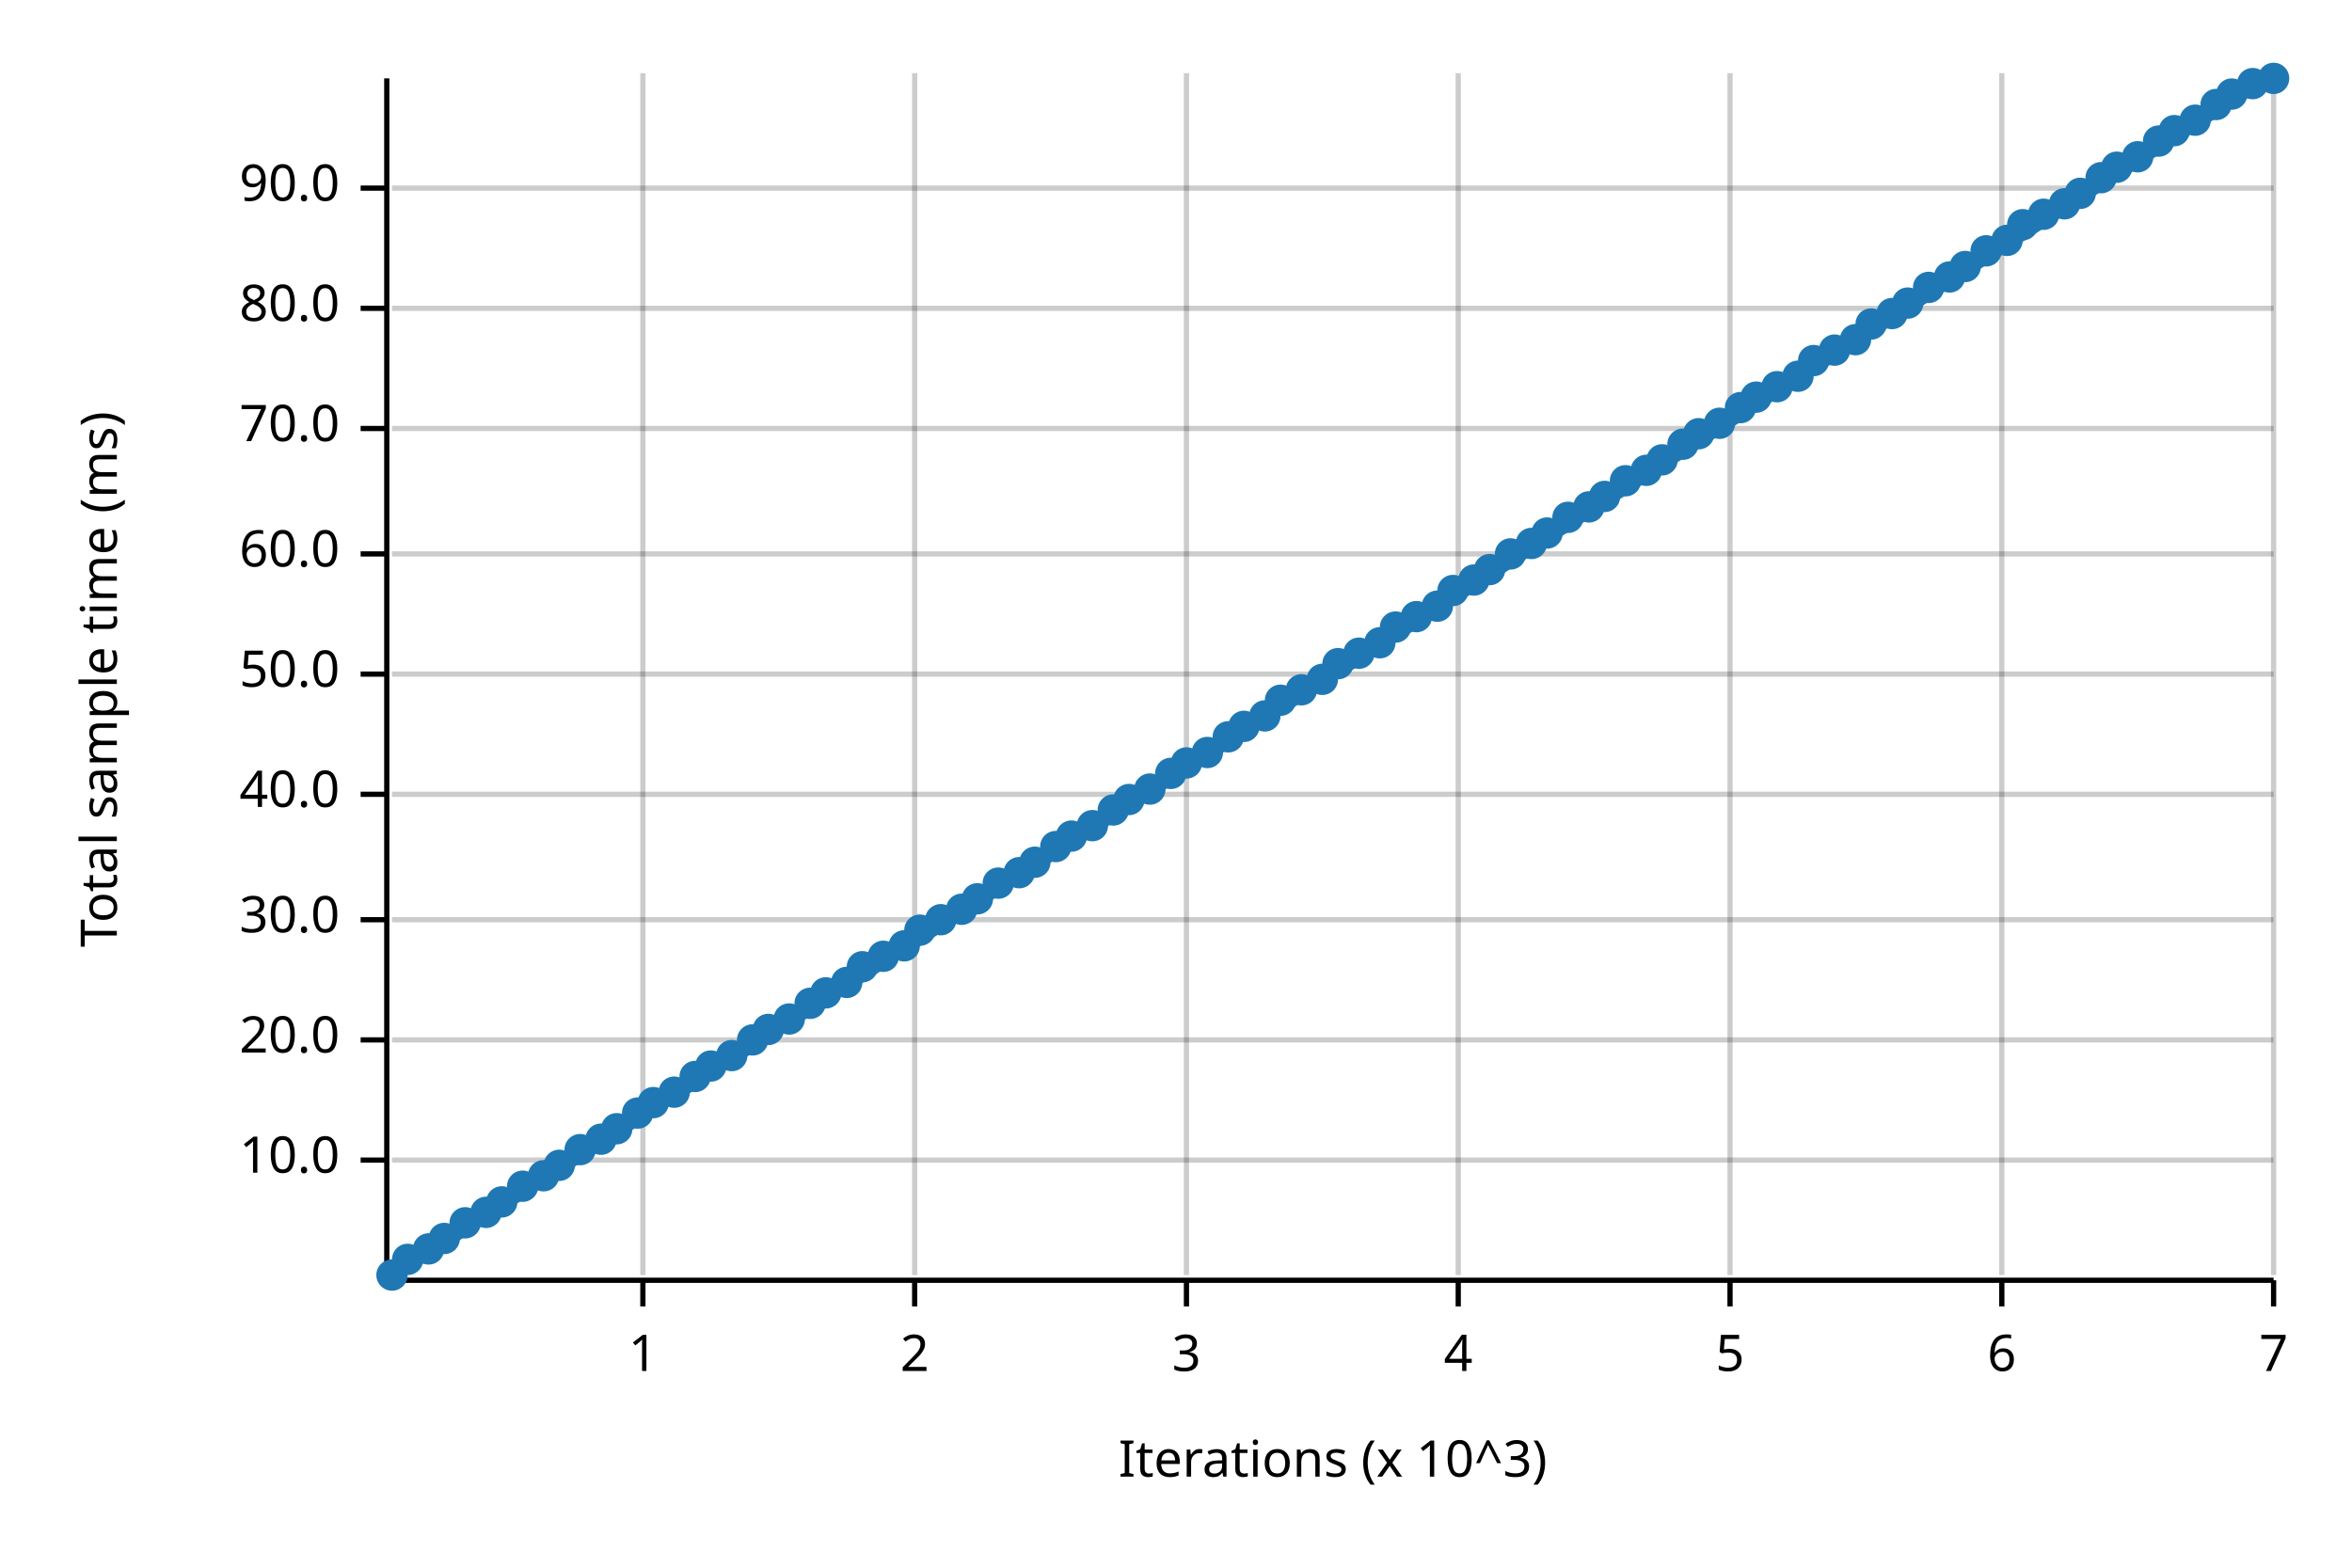
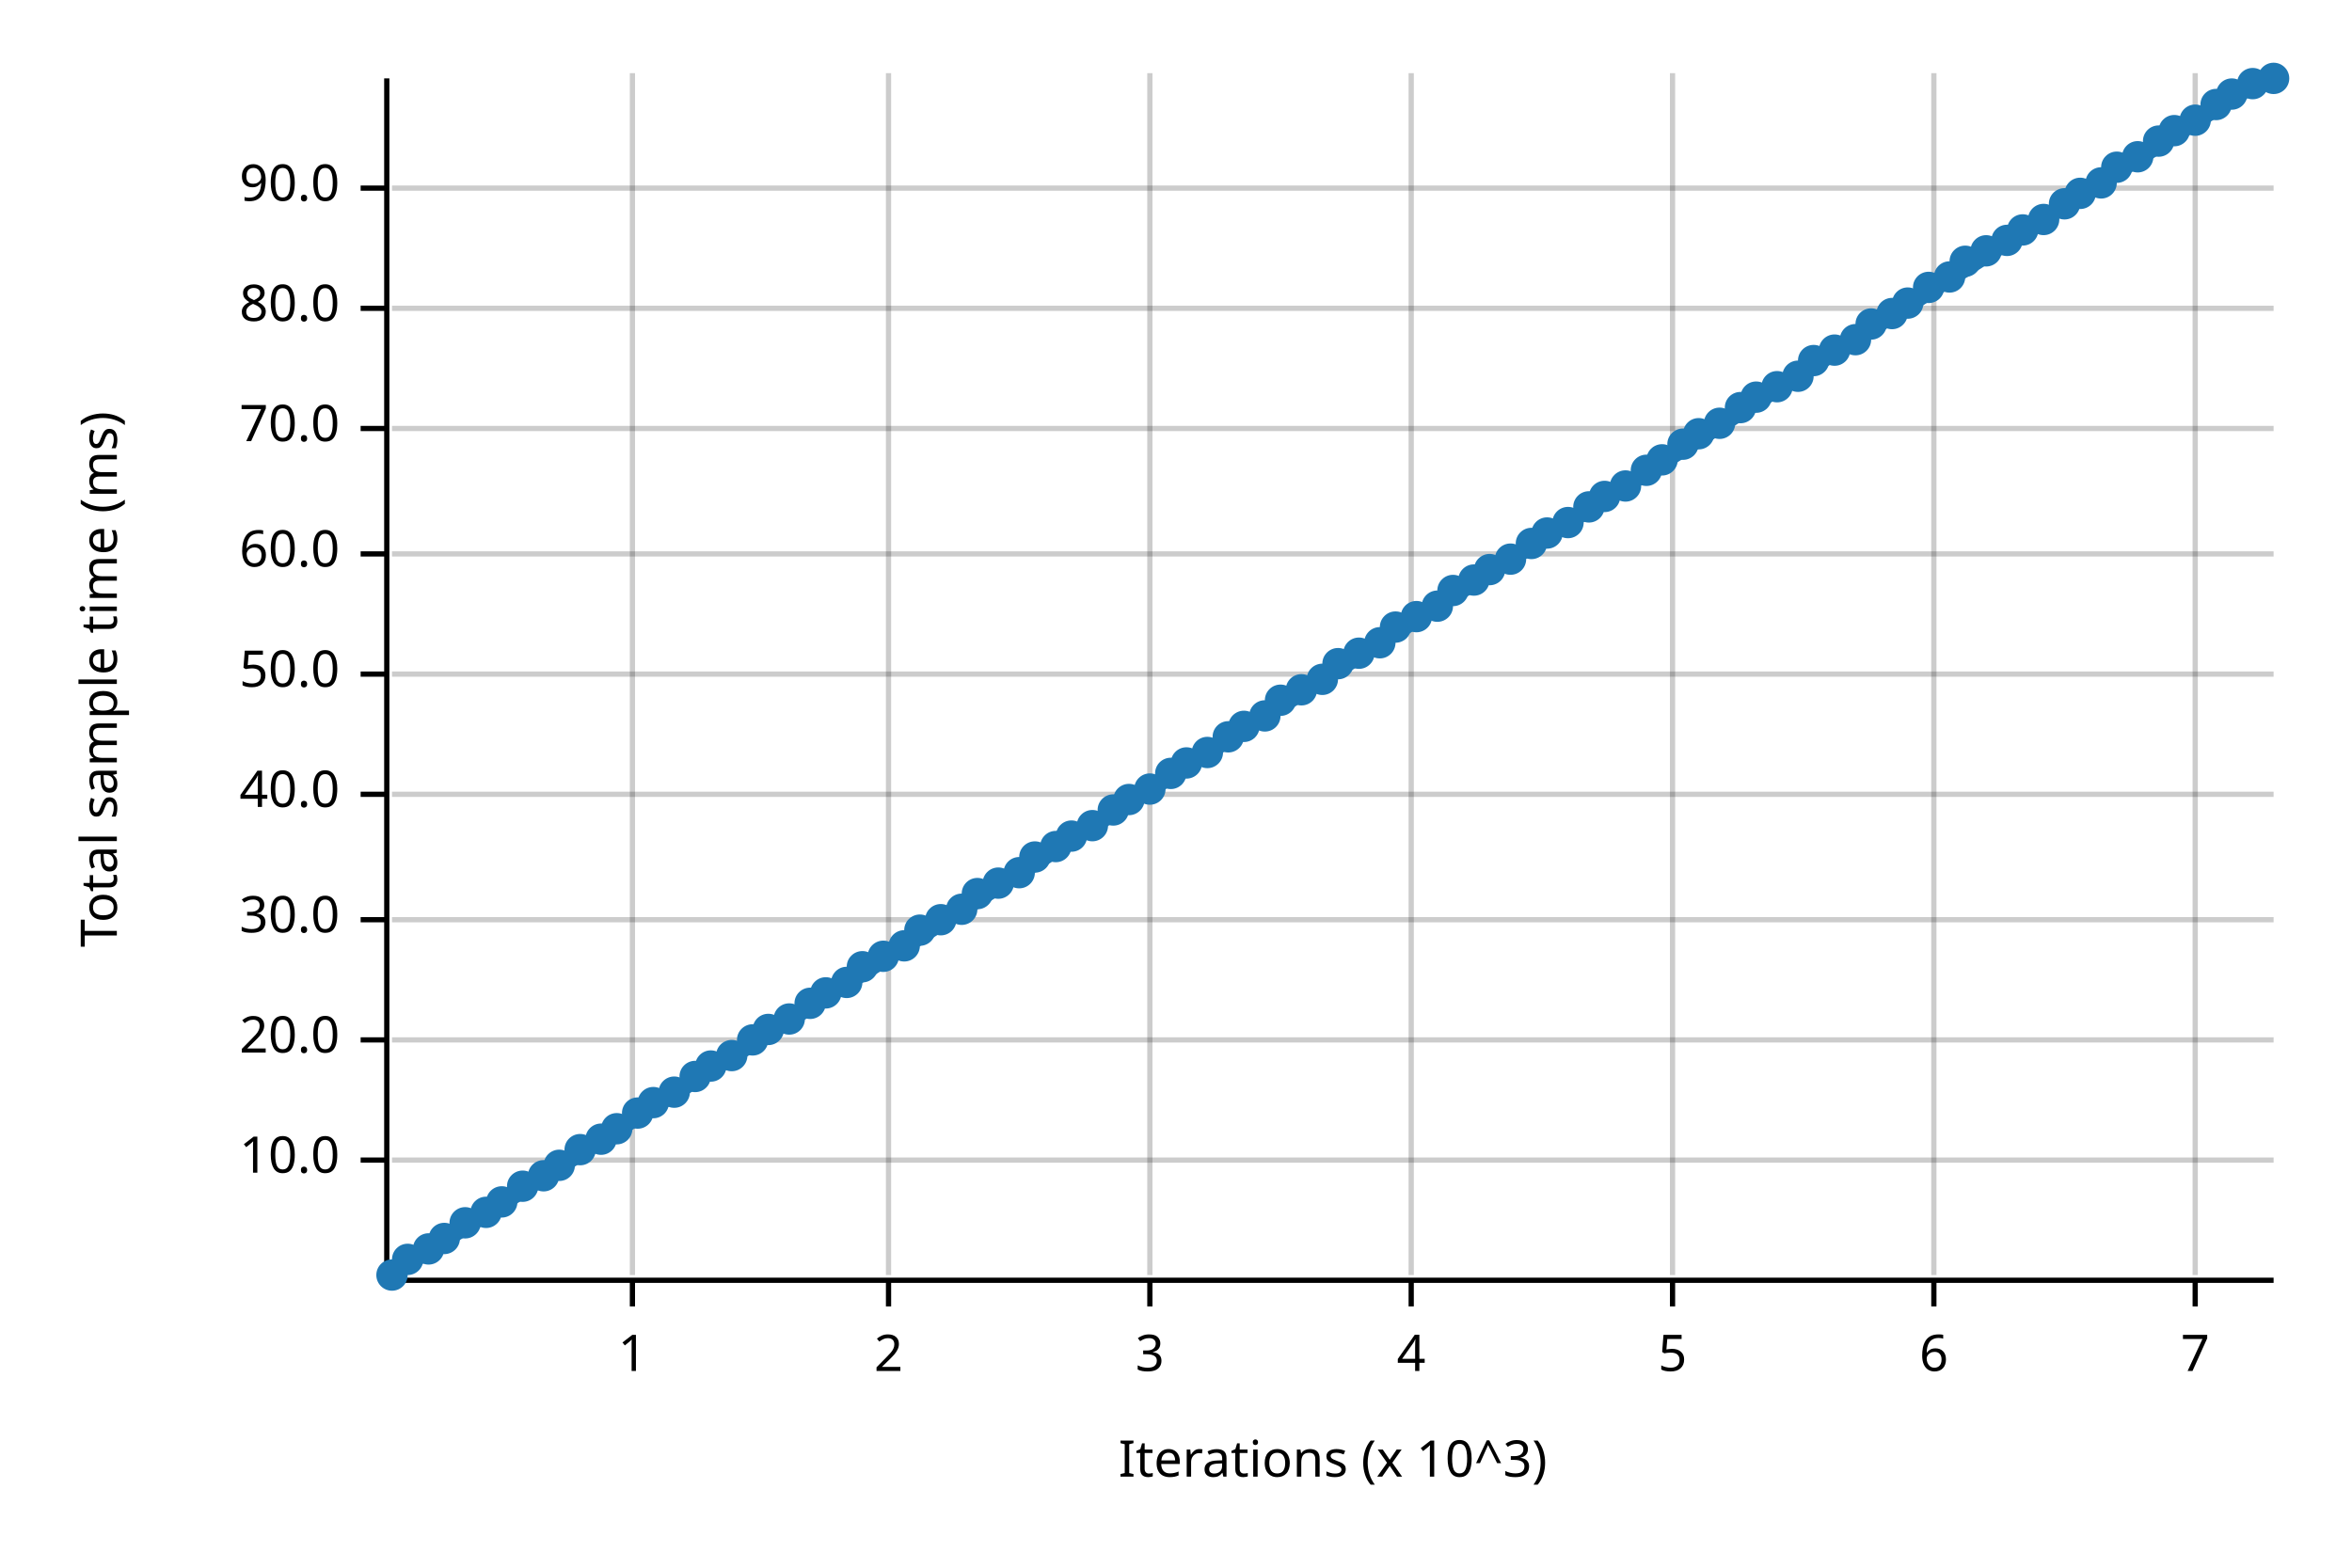
<svg xmlns="http://www.w3.org/2000/svg" width="450" height="300" viewBox="0 0 450 300">
  <text x="15" y="130" dy="0.76em" text-anchor="middle" font-family="sans-serif" font-size="9.677" opacity="1" fill="#000000" transform="rotate(270, 15, 130)">
Total sample time (ms)
</text>
  <text x="255" y="285" dy="-0.5ex" text-anchor="middle" font-family="sans-serif" font-size="9.677" opacity="1" fill="#000000">
Iterations (x 10^3)
</text>
-   <line opacity="0.2" stroke="#000000" stroke-width="1" x1="123" y1="244" x2="123" y2="14" />
-   <line opacity="0.2" stroke="#000000" stroke-width="1" x1="175" y1="244" x2="175" y2="14" />
-   <line opacity="0.2" stroke="#000000" stroke-width="1" x1="227" y1="244" x2="227" y2="14" />
-   <line opacity="0.2" stroke="#000000" stroke-width="1" x1="279" y1="244" x2="279" y2="14" />
-   <line opacity="0.2" stroke="#000000" stroke-width="1" x1="331" y1="244" x2="331" y2="14" />
-   <line opacity="0.2" stroke="#000000" stroke-width="1" x1="383" y1="244" x2="383" y2="14" />
-   <line opacity="0.2" stroke="#000000" stroke-width="1" x1="435" y1="244" x2="435" y2="14" />
+   <line opacity="0.2" stroke="#000000" stroke-width="1" x1="121" y1="244" x2="121" y2="14" />
+   <line opacity="0.2" stroke="#000000" stroke-width="1" x1="170" y1="244" x2="170" y2="14" />
+   <line opacity="0.2" stroke="#000000" stroke-width="1" x1="220" y1="244" x2="220" y2="14" />
+   <line opacity="0.2" stroke="#000000" stroke-width="1" x1="270" y1="244" x2="270" y2="14" />
+   <line opacity="0.2" stroke="#000000" stroke-width="1" x1="320" y1="244" x2="320" y2="14" />
+   <line opacity="0.2" stroke="#000000" stroke-width="1" x1="370" y1="244" x2="370" y2="14" />
+   <line opacity="0.2" stroke="#000000" stroke-width="1" x1="420" y1="244" x2="420" y2="14" />
  <line opacity="0.2" stroke="#000000" stroke-width="1" x1="75" y1="222" x2="435" y2="222" />
  <line opacity="0.2" stroke="#000000" stroke-width="1" x1="75" y1="199" x2="435" y2="199" />
  <line opacity="0.2" stroke="#000000" stroke-width="1" x1="75" y1="176" x2="435" y2="176" />
  <line opacity="0.2" stroke="#000000" stroke-width="1" x1="75" y1="152" x2="435" y2="152" />
  <line opacity="0.2" stroke="#000000" stroke-width="1" x1="75" y1="129" x2="435" y2="129" />
  <line opacity="0.2" stroke="#000000" stroke-width="1" x1="75" y1="106" x2="435" y2="106" />
  <line opacity="0.2" stroke="#000000" stroke-width="1" x1="75" y1="82" x2="435" y2="82" />
  <line opacity="0.2" stroke="#000000" stroke-width="1" x1="75" y1="59" x2="435" y2="59" />
  <line opacity="0.2" stroke="#000000" stroke-width="1" x1="75" y1="36" x2="435" y2="36" />
  <polyline fill="none" opacity="1" stroke="#000000" stroke-width="1" points="74,15 74,245 " />
  <text x="65" y="222" dy="0.5ex" text-anchor="end" font-family="sans-serif" font-size="9.677" opacity="1" fill="#000000">
10.0
</text>
  <polyline fill="none" opacity="1" stroke="#000000" stroke-width="1" points="69,222 74,222 " />
  <text x="65" y="199" dy="0.5ex" text-anchor="end" font-family="sans-serif" font-size="9.677" opacity="1" fill="#000000">
20.0
</text>
  <polyline fill="none" opacity="1" stroke="#000000" stroke-width="1" points="69,199 74,199 " />
  <text x="65" y="176" dy="0.5ex" text-anchor="end" font-family="sans-serif" font-size="9.677" opacity="1" fill="#000000">
30.0
</text>
  <polyline fill="none" opacity="1" stroke="#000000" stroke-width="1" points="69,176 74,176 " />
  <text x="65" y="152" dy="0.5ex" text-anchor="end" font-family="sans-serif" font-size="9.677" opacity="1" fill="#000000">
40.0
</text>
  <polyline fill="none" opacity="1" stroke="#000000" stroke-width="1" points="69,152 74,152 " />
  <text x="65" y="129" dy="0.5ex" text-anchor="end" font-family="sans-serif" font-size="9.677" opacity="1" fill="#000000">
50.0
</text>
  <polyline fill="none" opacity="1" stroke="#000000" stroke-width="1" points="69,129 74,129 " />
  <text x="65" y="106" dy="0.5ex" text-anchor="end" font-family="sans-serif" font-size="9.677" opacity="1" fill="#000000">
60.0
</text>
  <polyline fill="none" opacity="1" stroke="#000000" stroke-width="1" points="69,106 74,106 " />
  <text x="65" y="82" dy="0.5ex" text-anchor="end" font-family="sans-serif" font-size="9.677" opacity="1" fill="#000000">
70.0
</text>
  <polyline fill="none" opacity="1" stroke="#000000" stroke-width="1" points="69,82 74,82 " />
  <text x="65" y="59" dy="0.5ex" text-anchor="end" font-family="sans-serif" font-size="9.677" opacity="1" fill="#000000">
80.0
</text>
  <polyline fill="none" opacity="1" stroke="#000000" stroke-width="1" points="69,59 74,59 " />
  <text x="65" y="36" dy="0.5ex" text-anchor="end" font-family="sans-serif" font-size="9.677" opacity="1" fill="#000000">
90.0
</text>
  <polyline fill="none" opacity="1" stroke="#000000" stroke-width="1" points="69,36 74,36 " />
  <polyline fill="none" opacity="1" stroke="#000000" stroke-width="1" points="75,245 435,245 " />
-   <text x="123" y="255" dy="0.76em" text-anchor="middle" font-family="sans-serif" font-size="9.677" opacity="1" fill="#000000">
+   <text x="121" y="255" dy="0.76em" text-anchor="middle" font-family="sans-serif" font-size="9.677" opacity="1" fill="#000000">
1
</text>
-   <polyline fill="none" opacity="1" stroke="#000000" stroke-width="1" points="123,245 123,250 " />
-   <text x="175" y="255" dy="0.76em" text-anchor="middle" font-family="sans-serif" font-size="9.677" opacity="1" fill="#000000">
+   <polyline fill="none" opacity="1" stroke="#000000" stroke-width="1" points="121,245 121,250 " />
+   <text x="170" y="255" dy="0.76em" text-anchor="middle" font-family="sans-serif" font-size="9.677" opacity="1" fill="#000000">
2
</text>
-   <polyline fill="none" opacity="1" stroke="#000000" stroke-width="1" points="175,245 175,250 " />
-   <text x="227" y="255" dy="0.76em" text-anchor="middle" font-family="sans-serif" font-size="9.677" opacity="1" fill="#000000">
+   <polyline fill="none" opacity="1" stroke="#000000" stroke-width="1" points="170,245 170,250 " />
+   <text x="220" y="255" dy="0.76em" text-anchor="middle" font-family="sans-serif" font-size="9.677" opacity="1" fill="#000000">
3
</text>
-   <polyline fill="none" opacity="1" stroke="#000000" stroke-width="1" points="227,245 227,250 " />
-   <text x="279" y="255" dy="0.76em" text-anchor="middle" font-family="sans-serif" font-size="9.677" opacity="1" fill="#000000">
+   <polyline fill="none" opacity="1" stroke="#000000" stroke-width="1" points="220,245 220,250 " />
+   <text x="270" y="255" dy="0.76em" text-anchor="middle" font-family="sans-serif" font-size="9.677" opacity="1" fill="#000000">
4
</text>
-   <polyline fill="none" opacity="1" stroke="#000000" stroke-width="1" points="279,245 279,250 " />
-   <text x="331" y="255" dy="0.76em" text-anchor="middle" font-family="sans-serif" font-size="9.677" opacity="1" fill="#000000">
+   <polyline fill="none" opacity="1" stroke="#000000" stroke-width="1" points="270,245 270,250 " />
+   <text x="320" y="255" dy="0.76em" text-anchor="middle" font-family="sans-serif" font-size="9.677" opacity="1" fill="#000000">
5
</text>
-   <polyline fill="none" opacity="1" stroke="#000000" stroke-width="1" points="331,245 331,250 " />
-   <text x="383" y="255" dy="0.76em" text-anchor="middle" font-family="sans-serif" font-size="9.677" opacity="1" fill="#000000">
+   <polyline fill="none" opacity="1" stroke="#000000" stroke-width="1" points="320,245 320,250 " />
+   <text x="370" y="255" dy="0.76em" text-anchor="middle" font-family="sans-serif" font-size="9.677" opacity="1" fill="#000000">
6
</text>
-   <polyline fill="none" opacity="1" stroke="#000000" stroke-width="1" points="383,245 383,250 " />
-   <text x="435" y="255" dy="0.76em" text-anchor="middle" font-family="sans-serif" font-size="9.677" opacity="1" fill="#000000">
+   <polyline fill="none" opacity="1" stroke="#000000" stroke-width="1" points="370,245 370,250 " />
+   <text x="420" y="255" dy="0.76em" text-anchor="middle" font-family="sans-serif" font-size="9.677" opacity="1" fill="#000000">
7
</text>
-   <polyline fill="none" opacity="1" stroke="#000000" stroke-width="1" points="435,245 435,250 " />
+   <polyline fill="none" opacity="1" stroke="#000000" stroke-width="1" points="420,245 420,250 " />
  <circle cx="75" cy="244" r="3" opacity="1" fill="#1F78B4" stroke="none" stroke-width="1" />
  <circle cx="78" cy="241" r="3" opacity="1" fill="#1F78B4" stroke="none" stroke-width="1" />
  <circle cx="82" cy="239" r="3" opacity="1" fill="#1F78B4" stroke="none" stroke-width="1" />
  <circle cx="85" cy="237" r="3" opacity="1" fill="#1F78B4" stroke="none" stroke-width="1" />
  <circle cx="89" cy="234" r="3" opacity="1" fill="#1F78B4" stroke="none" stroke-width="1" />
  <circle cx="93" cy="232" r="3" opacity="1" fill="#1F78B4" stroke="none" stroke-width="1" />
  <circle cx="96" cy="230" r="3" opacity="1" fill="#1F78B4" stroke="none" stroke-width="1" />
  <circle cx="100" cy="227" r="3" opacity="1" fill="#1F78B4" stroke="none" stroke-width="1" />
  <circle cx="104" cy="225" r="3" opacity="1" fill="#1F78B4" stroke="none" stroke-width="1" />
  <circle cx="107" cy="223" r="3" opacity="1" fill="#1F78B4" stroke="none" stroke-width="1" />
  <circle cx="111" cy="220" r="3" opacity="1" fill="#1F78B4" stroke="none" stroke-width="1" />
  <circle cx="115" cy="218" r="3" opacity="1" fill="#1F78B4" stroke="none" stroke-width="1" />
  <circle cx="118" cy="216" r="3" opacity="1" fill="#1F78B4" stroke="none" stroke-width="1" />
  <circle cx="122" cy="213" r="3" opacity="1" fill="#1F78B4" stroke="none" stroke-width="1" />
  <circle cx="125" cy="211" r="3" opacity="1" fill="#1F78B4" stroke="none" stroke-width="1" />
  <circle cx="129" cy="209" r="3" opacity="1" fill="#1F78B4" stroke="none" stroke-width="1" />
  <circle cx="133" cy="206" r="3" opacity="1" fill="#1F78B4" stroke="none" stroke-width="1" />
  <circle cx="136" cy="204" r="3" opacity="1" fill="#1F78B4" stroke="none" stroke-width="1" />
  <circle cx="140" cy="202" r="3" opacity="1" fill="#1F78B4" stroke="none" stroke-width="1" />
  <circle cx="144" cy="199" r="3" opacity="1" fill="#1F78B4" stroke="none" stroke-width="1" />
  <circle cx="147" cy="197" r="3" opacity="1" fill="#1F78B4" stroke="none" stroke-width="1" />
  <circle cx="151" cy="195" r="3" opacity="1" fill="#1F78B4" stroke="none" stroke-width="1" />
  <circle cx="155" cy="192" r="3" opacity="1" fill="#1F78B4" stroke="none" stroke-width="1" />
  <circle cx="158" cy="190" r="3" opacity="1" fill="#1F78B4" stroke="none" stroke-width="1" />
  <circle cx="162" cy="188" r="3" opacity="1" fill="#1F78B4" stroke="none" stroke-width="1" />
  <circle cx="165" cy="185" r="3" opacity="1" fill="#1F78B4" stroke="none" stroke-width="1" />
  <circle cx="169" cy="183" r="3" opacity="1" fill="#1F78B4" stroke="none" stroke-width="1" />
  <circle cx="173" cy="181" r="3" opacity="1" fill="#1F78B4" stroke="none" stroke-width="1" />
  <circle cx="176" cy="178" r="3" opacity="1" fill="#1F78B4" stroke="none" stroke-width="1" />
  <circle cx="180" cy="176" r="3" opacity="1" fill="#1F78B4" stroke="none" stroke-width="1" />
  <circle cx="184" cy="174" r="3" opacity="1" fill="#1F78B4" stroke="none" stroke-width="1" />
-   <circle cx="187" cy="172" r="3" opacity="1" fill="#1F78B4" stroke="none" stroke-width="1" />
+   <circle cx="187" cy="171" r="3" opacity="1" fill="#1F78B4" stroke="none" stroke-width="1" />
  <circle cx="191" cy="169" r="3" opacity="1" fill="#1F78B4" stroke="none" stroke-width="1" />
  <circle cx="195" cy="167" r="3" opacity="1" fill="#1F78B4" stroke="none" stroke-width="1" />
-   <circle cx="198" cy="165" r="3" opacity="1" fill="#1F78B4" stroke="none" stroke-width="1" />
+   <circle cx="198" cy="164" r="3" opacity="1" fill="#1F78B4" stroke="none" stroke-width="1" />
  <circle cx="202" cy="162" r="3" opacity="1" fill="#1F78B4" stroke="none" stroke-width="1" />
  <circle cx="205" cy="160" r="3" opacity="1" fill="#1F78B4" stroke="none" stroke-width="1" />
  <circle cx="209" cy="158" r="3" opacity="1" fill="#1F78B4" stroke="none" stroke-width="1" />
  <circle cx="213" cy="155" r="3" opacity="1" fill="#1F78B4" stroke="none" stroke-width="1" />
  <circle cx="216" cy="153" r="3" opacity="1" fill="#1F78B4" stroke="none" stroke-width="1" />
  <circle cx="220" cy="151" r="3" opacity="1" fill="#1F78B4" stroke="none" stroke-width="1" />
  <circle cx="224" cy="148" r="3" opacity="1" fill="#1F78B4" stroke="none" stroke-width="1" />
  <circle cx="227" cy="146" r="3" opacity="1" fill="#1F78B4" stroke="none" stroke-width="1" />
  <circle cx="231" cy="144" r="3" opacity="1" fill="#1F78B4" stroke="none" stroke-width="1" />
  <circle cx="235" cy="141" r="3" opacity="1" fill="#1F78B4" stroke="none" stroke-width="1" />
  <circle cx="238" cy="139" r="3" opacity="1" fill="#1F78B4" stroke="none" stroke-width="1" />
  <circle cx="242" cy="137" r="3" opacity="1" fill="#1F78B4" stroke="none" stroke-width="1" />
  <circle cx="245" cy="134" r="3" opacity="1" fill="#1F78B4" stroke="none" stroke-width="1" />
  <circle cx="249" cy="132" r="3" opacity="1" fill="#1F78B4" stroke="none" stroke-width="1" />
  <circle cx="253" cy="130" r="3" opacity="1" fill="#1F78B4" stroke="none" stroke-width="1" />
  <circle cx="256" cy="127" r="3" opacity="1" fill="#1F78B4" stroke="none" stroke-width="1" />
  <circle cx="260" cy="125" r="3" opacity="1" fill="#1F78B4" stroke="none" stroke-width="1" />
  <circle cx="264" cy="123" r="3" opacity="1" fill="#1F78B4" stroke="none" stroke-width="1" />
  <circle cx="267" cy="120" r="3" opacity="1" fill="#1F78B4" stroke="none" stroke-width="1" />
  <circle cx="271" cy="118" r="3" opacity="1" fill="#1F78B4" stroke="none" stroke-width="1" />
  <circle cx="275" cy="116" r="3" opacity="1" fill="#1F78B4" stroke="none" stroke-width="1" />
  <circle cx="278" cy="113" r="3" opacity="1" fill="#1F78B4" stroke="none" stroke-width="1" />
  <circle cx="282" cy="111" r="3" opacity="1" fill="#1F78B4" stroke="none" stroke-width="1" />
  <circle cx="285" cy="109" r="3" opacity="1" fill="#1F78B4" stroke="none" stroke-width="1" />
-   <circle cx="289" cy="106" r="3" opacity="1" fill="#1F78B4" stroke="none" stroke-width="1" />
+   <circle cx="289" cy="107" r="3" opacity="1" fill="#1F78B4" stroke="none" stroke-width="1" />
  <circle cx="293" cy="104" r="3" opacity="1" fill="#1F78B4" stroke="none" stroke-width="1" />
  <circle cx="296" cy="102" r="3" opacity="1" fill="#1F78B4" stroke="none" stroke-width="1" />
-   <circle cx="300" cy="99" r="3" opacity="1" fill="#1F78B4" stroke="none" stroke-width="1" />
+   <circle cx="300" cy="100" r="3" opacity="1" fill="#1F78B4" stroke="none" stroke-width="1" />
  <circle cx="304" cy="97" r="3" opacity="1" fill="#1F78B4" stroke="none" stroke-width="1" />
  <circle cx="307" cy="95" r="3" opacity="1" fill="#1F78B4" stroke="none" stroke-width="1" />
-   <circle cx="311" cy="92" r="3" opacity="1" fill="#1F78B4" stroke="none" stroke-width="1" />
+   <circle cx="311" cy="93" r="3" opacity="1" fill="#1F78B4" stroke="none" stroke-width="1" />
  <circle cx="315" cy="90" r="3" opacity="1" fill="#1F78B4" stroke="none" stroke-width="1" />
  <circle cx="318" cy="88" r="3" opacity="1" fill="#1F78B4" stroke="none" stroke-width="1" />
  <circle cx="322" cy="85" r="3" opacity="1" fill="#1F78B4" stroke="none" stroke-width="1" />
  <circle cx="325" cy="83" r="3" opacity="1" fill="#1F78B4" stroke="none" stroke-width="1" />
  <circle cx="329" cy="81" r="3" opacity="1" fill="#1F78B4" stroke="none" stroke-width="1" />
  <circle cx="333" cy="78" r="3" opacity="1" fill="#1F78B4" stroke="none" stroke-width="1" />
  <circle cx="336" cy="76" r="3" opacity="1" fill="#1F78B4" stroke="none" stroke-width="1" />
  <circle cx="340" cy="74" r="3" opacity="1" fill="#1F78B4" stroke="none" stroke-width="1" />
  <circle cx="344" cy="72" r="3" opacity="1" fill="#1F78B4" stroke="none" stroke-width="1" />
  <circle cx="347" cy="69" r="3" opacity="1" fill="#1F78B4" stroke="none" stroke-width="1" />
  <circle cx="351" cy="67" r="3" opacity="1" fill="#1F78B4" stroke="none" stroke-width="1" />
  <circle cx="355" cy="65" r="3" opacity="1" fill="#1F78B4" stroke="none" stroke-width="1" />
  <circle cx="358" cy="62" r="3" opacity="1" fill="#1F78B4" stroke="none" stroke-width="1" />
  <circle cx="362" cy="60" r="3" opacity="1" fill="#1F78B4" stroke="none" stroke-width="1" />
  <circle cx="365" cy="58" r="3" opacity="1" fill="#1F78B4" stroke="none" stroke-width="1" />
  <circle cx="369" cy="55" r="3" opacity="1" fill="#1F78B4" stroke="none" stroke-width="1" />
  <circle cx="373" cy="53" r="3" opacity="1" fill="#1F78B4" stroke="none" stroke-width="1" />
-   <circle cx="376" cy="51" r="3" opacity="1" fill="#1F78B4" stroke="none" stroke-width="1" />
+   <circle cx="376" cy="50" r="3" opacity="1" fill="#1F78B4" stroke="none" stroke-width="1" />
  <circle cx="380" cy="48" r="3" opacity="1" fill="#1F78B4" stroke="none" stroke-width="1" />
  <circle cx="384" cy="46" r="3" opacity="1" fill="#1F78B4" stroke="none" stroke-width="1" />
-   <circle cx="387" cy="43" r="3" opacity="1" fill="#1F78B4" stroke="none" stroke-width="1" />
-   <circle cx="391" cy="41" r="3" opacity="1" fill="#1F78B4" stroke="none" stroke-width="1" />
+   <circle cx="387" cy="44" r="3" opacity="1" fill="#1F78B4" stroke="none" stroke-width="1" />
+   <circle cx="391" cy="42" r="3" opacity="1" fill="#1F78B4" stroke="none" stroke-width="1" />
  <circle cx="395" cy="39" r="3" opacity="1" fill="#1F78B4" stroke="none" stroke-width="1" />
  <circle cx="398" cy="37" r="3" opacity="1" fill="#1F78B4" stroke="none" stroke-width="1" />
-   <circle cx="402" cy="34" r="3" opacity="1" fill="#1F78B4" stroke="none" stroke-width="1" />
+   <circle cx="402" cy="35" r="3" opacity="1" fill="#1F78B4" stroke="none" stroke-width="1" />
  <circle cx="405" cy="32" r="3" opacity="1" fill="#1F78B4" stroke="none" stroke-width="1" />
  <circle cx="409" cy="30" r="3" opacity="1" fill="#1F78B4" stroke="none" stroke-width="1" />
  <circle cx="413" cy="27" r="3" opacity="1" fill="#1F78B4" stroke="none" stroke-width="1" />
  <circle cx="416" cy="25" r="3" opacity="1" fill="#1F78B4" stroke="none" stroke-width="1" />
  <circle cx="420" cy="23" r="3" opacity="1" fill="#1F78B4" stroke="none" stroke-width="1" />
  <circle cx="424" cy="20" r="3" opacity="1" fill="#1F78B4" stroke="none" stroke-width="1" />
  <circle cx="427" cy="18" r="3" opacity="1" fill="#1F78B4" stroke="none" stroke-width="1" />
  <circle cx="431" cy="16" r="3" opacity="1" fill="#1F78B4" stroke="none" stroke-width="1" />
  <circle cx="435" cy="15" r="3" opacity="1" fill="#1F78B4" stroke="none" stroke-width="1" />
  <polyline fill="none" opacity="1" stroke="#1F78B4" stroke-width="1" points="75,245 435,15 " />
  <polygon opacity="0.25" fill="#1F78B4" points="75,245 435,15 435,15 " />
</svg>
